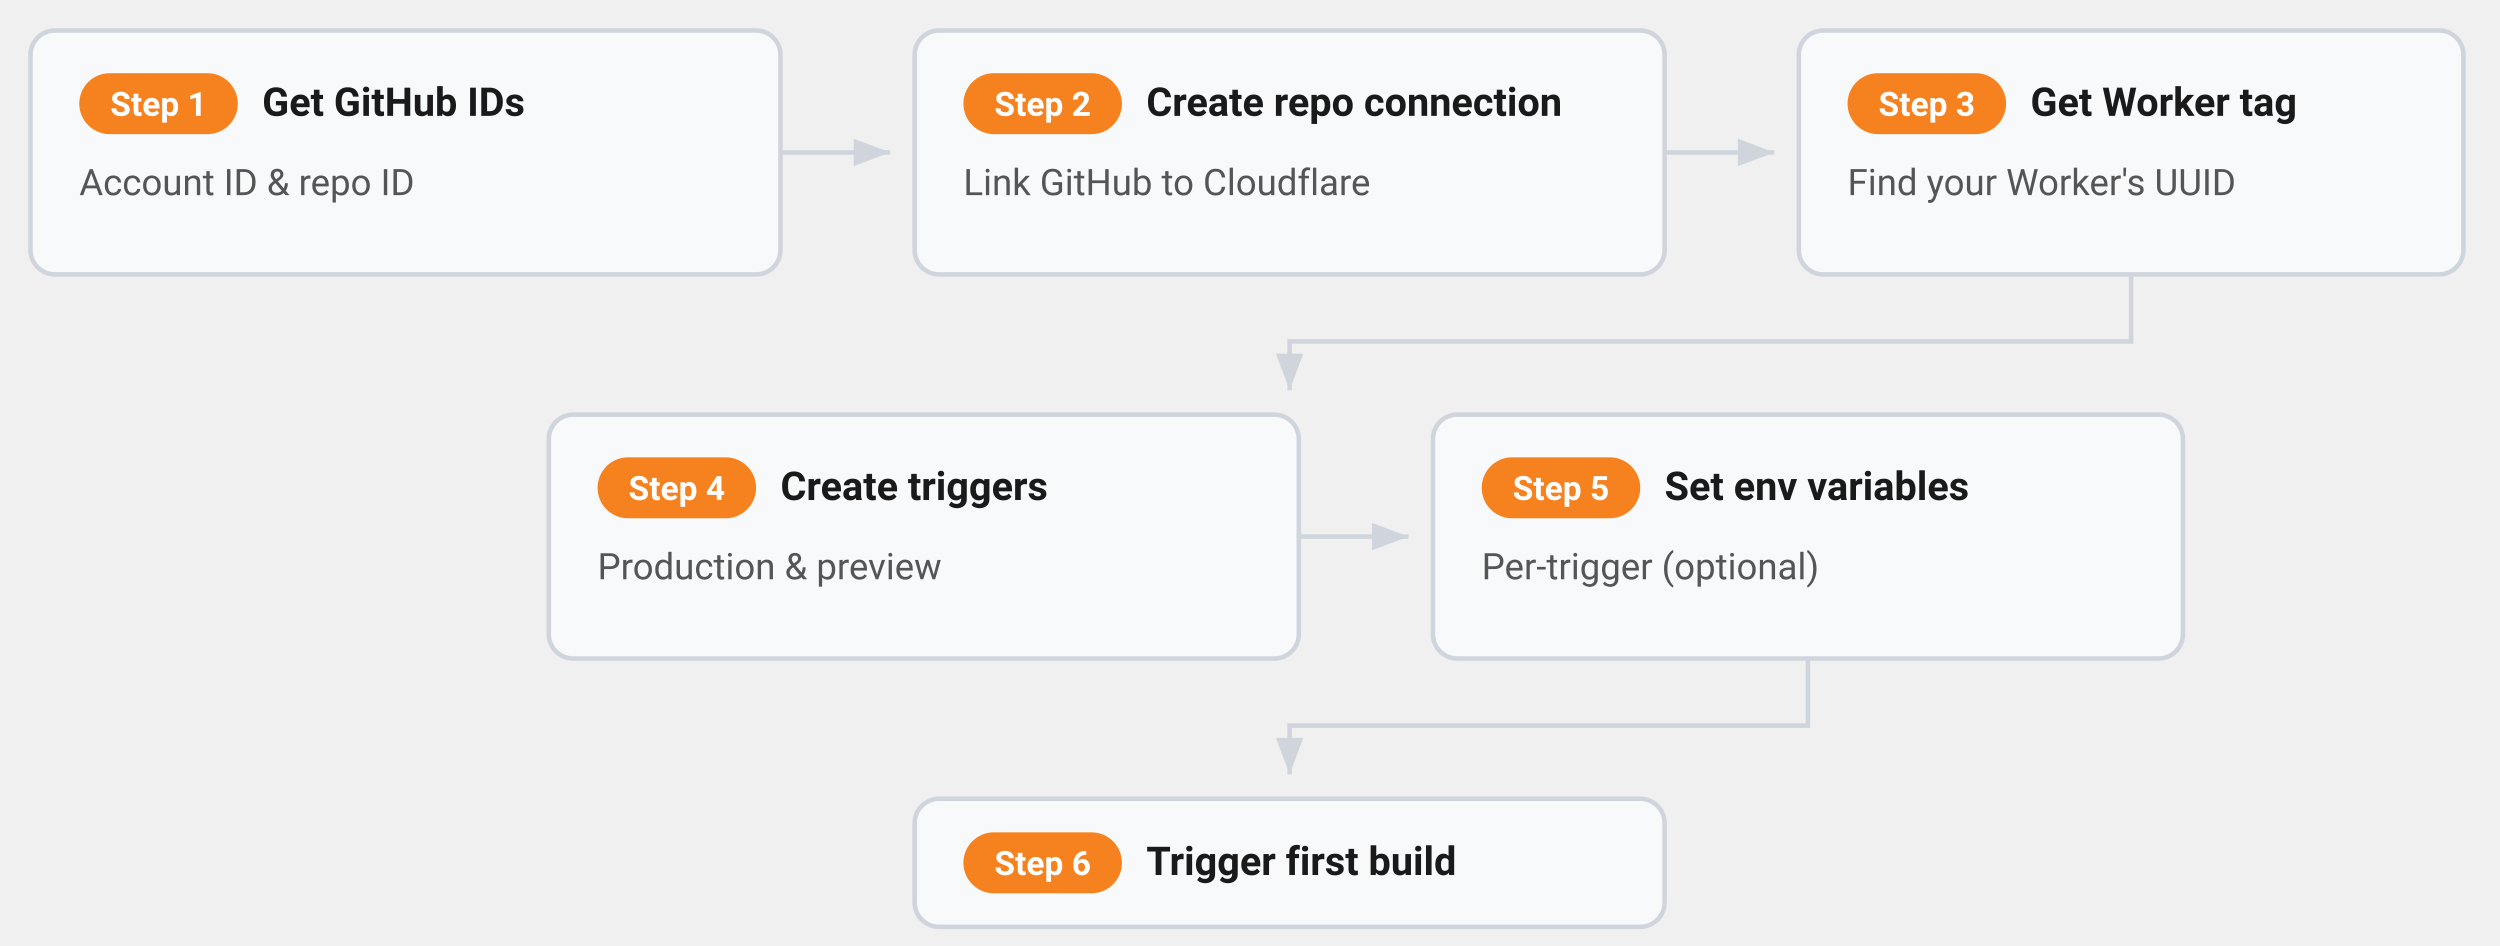
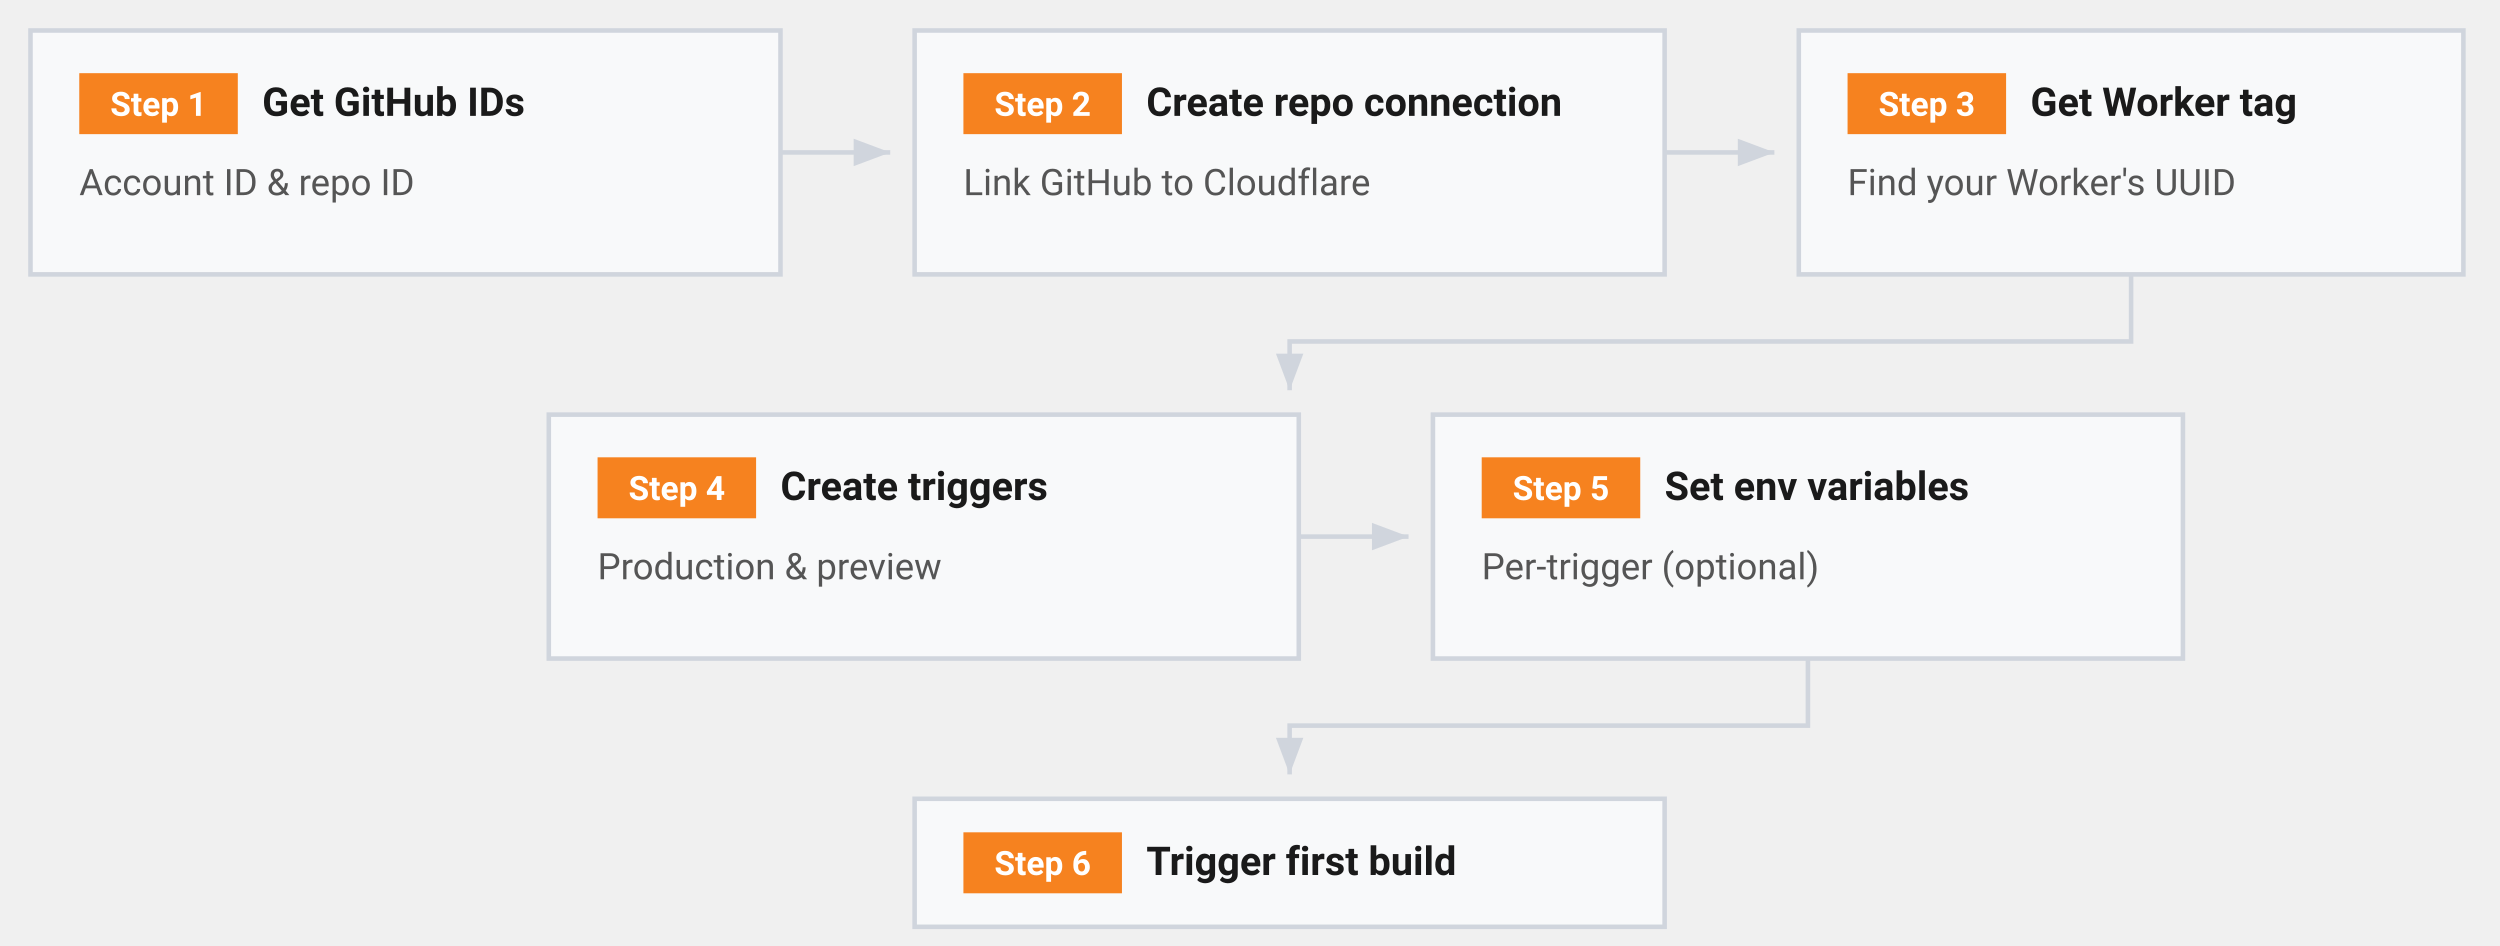
- <svg xmlns="http://www.w3.org/2000/svg" viewBox="0 0 820 310" fill="none">
-   <style>
-     text { font-family: -apple-system, BlinkMacSystemFont, 'Segoe UI', Roboto, sans-serif; }
-     .step-num { font-size: 11px; font-weight: 700; fill: #fff; }
-     .step-label { font-size: 13px; font-weight: 600; fill: #1a1a1a; }
-     .step-sub { font-size: 12px; fill: #555; }
-     .box { fill: #f8f9fa; stroke: #d0d5dd; stroke-width: 1.5; rx: 8; }
-     .pill { fill: #f6821f; rx: 10; ry: 10; }
-     .arrow { stroke: #d0d5dd; stroke-width: 1.5; fill: none; marker-end: url(#arr); }
-     .connector { stroke: #d0d5dd; stroke-width: 1.5; fill: none; marker-end: url(#arr); }
-   </style>
+ <svg xmlns="http://www.w3.org/2000/svg" fill="none" viewBox="0 0 820 310">
+   <style>text{font-family:-apple-system,BlinkMacSystemFont,"Segoe UI",Roboto,sans-serif}.step-num{font-size:11px;font-weight:700;fill:#fff}.step-label{font-size:13px;font-weight:600;fill:#1a1a1a}.step-sub{font-size:12px;fill:#555}.box{fill:#f8f9fa;stroke:#d0d5dd;stroke-width:1.5;rx:8}.pill{fill:#f6821f;rx:10;ry:10}.arrow,.connector{stroke:#d0d5dd;stroke-width:1.5;fill:none;marker-end:url(#arr)}</style>
  <defs>
-     <marker id="arr" markerWidth="8" markerHeight="6" refX="8" refY="3" orient="auto">
-       <polygon points="0 0, 8 3, 0 6" fill="#d0d5dd" />
+     <marker id="arr" markerHeight="6" markerWidth="8" orient="auto" refX="8" refY="3">
+       <path fill="#d0d5dd" d="m0 0 8 3-8 3z" />
    </marker>
  </defs>
-   <rect class="box" x="10" y="10" width="246" height="80" />
-   <rect class="pill" x="26" y="24" width="52" height="20" />
-   <text class="step-num" x="52" y="38" text-anchor="middle">Step 1</text>
-   <text class="step-label" x="86" y="38">Get GitHub IDs</text>
-   <text class="step-sub" x="26" y="64">Account ID &amp; repo ID</text>
-   <line class="arrow" x1="256" y1="50" x2="292" y2="50" />
-   <rect class="box" x="300" y="10" width="246" height="80" />
-   <rect class="pill" x="316" y="24" width="52" height="20" />
-   <text class="step-num" x="342" y="38" text-anchor="middle">Step 2</text>
-   <text class="step-label" x="376" y="38">Create repo connection</text>
-   <text class="step-sub" x="316" y="64">Link GitHub to Cloudflare</text>
-   <line class="arrow" x1="546" y1="50" x2="582" y2="50" />
-   <rect class="box" x="590" y="10" width="218" height="80" />
-   <rect class="pill" x="606" y="24" width="52" height="20" />
-   <text class="step-num" x="632" y="38" text-anchor="middle">Step 3</text>
-   <text class="step-label" x="666" y="38">Get Worker tag</text>
-   <text class="step-sub" x="606" y="64">Find your Worker's UUID</text>
-   <path class="connector" d="M 699 90 L 699 112 L 423 112 L 423 128" />
-   <rect class="box" x="180" y="136" width="246" height="80" />
-   <rect class="pill" x="196" y="150" width="52" height="20" />
-   <text class="step-num" x="222" y="164" text-anchor="middle">Step 4</text>
-   <text class="step-label" x="256" y="164">Create triggers</text>
-   <text class="step-sub" x="196" y="190">Production &amp; preview</text>
-   <line class="arrow" x1="426" y1="176" x2="462" y2="176" />
-   <rect class="box" x="470" y="136" width="246" height="80" />
-   <rect class="pill" x="486" y="150" width="52" height="20" />
-   <text class="step-num" x="512" y="164" text-anchor="middle">Step 5</text>
-   <text class="step-label" x="546" y="164">Set env variables</text>
-   <text class="step-sub" x="486" y="190">Per-trigger (optional)</text>
-   <path class="connector" d="M 593 216 L 593 238 L 423 238 L 423 254" />
-   <rect class="box" x="300" y="262" width="246" height="42" />
-   <rect class="pill" x="316" y="273" width="52" height="20" />
-   <text class="step-num" x="342" y="287" text-anchor="middle">Step 6</text>
-   <text class="step-label" x="376" y="287">Trigger first build</text>
+   <path d="M10 10h246v80H10z" class="box" />
+   <path d="M26 24h52v20H26z" class="pill" />
+   <text x="52" y="38" class="step-num" text-anchor="middle">Step 1</text>
+   <text x="86" y="38" class="step-label">Get GitHub IDs</text>
+   <text x="26" y="64" class="step-sub">Account ID &amp; repo ID</text>
+   <path d="M256 50h36" class="arrow" />
+   <path d="M300 10h246v80H300z" class="box" />
+   <path d="M316 24h52v20h-52z" class="pill" />
+   <text x="342" y="38" class="step-num" text-anchor="middle">Step 2</text>
+   <text x="376" y="38" class="step-label">Create repo connection</text>
+   <text x="316" y="64" class="step-sub">Link GitHub to Cloudflare</text>
+   <path d="M546 50h36" class="arrow" />
+   <path d="M590 10h218v80H590z" class="box" />
+   <path d="M606 24h52v20h-52z" class="pill" />
+   <text x="632" y="38" class="step-num" text-anchor="middle">Step 3</text>
+   <text x="666" y="38" class="step-label">Get Worker tag</text>
+   <text x="606" y="64" class="step-sub">Find your Worker's UUID</text>
+   <path d="M699 90v22H423v16" class="connector" />
+   <path d="M180 136h246v80H180z" class="box" />
+   <path d="M196 150h52v20h-52z" class="pill" />
+   <text x="222" y="164" class="step-num" text-anchor="middle">Step 4</text>
+   <text x="256" y="164" class="step-label">Create triggers</text>
+   <text x="196" y="190" class="step-sub">Production &amp; preview</text>
+   <path d="M426 176h36" class="arrow" />
+   <path d="M470 136h246v80H470z" class="box" />
+   <path d="M486 150h52v20h-52z" class="pill" />
+   <text x="512" y="164" class="step-num" text-anchor="middle">Step 5</text>
+   <text x="546" y="164" class="step-label">Set env variables</text>
+   <text x="486" y="190" class="step-sub">Per-trigger (optional)</text>
+   <path d="M593 216v22H423v16" class="connector" />
+   <path d="M300 262h246v42H300z" class="box" />
+   <path d="M316 273h52v20h-52z" class="pill" />
+   <text x="342" y="287" class="step-num" text-anchor="middle">Step 6</text>
+   <text x="376" y="287" class="step-label">Trigger first build</text>
</svg>
